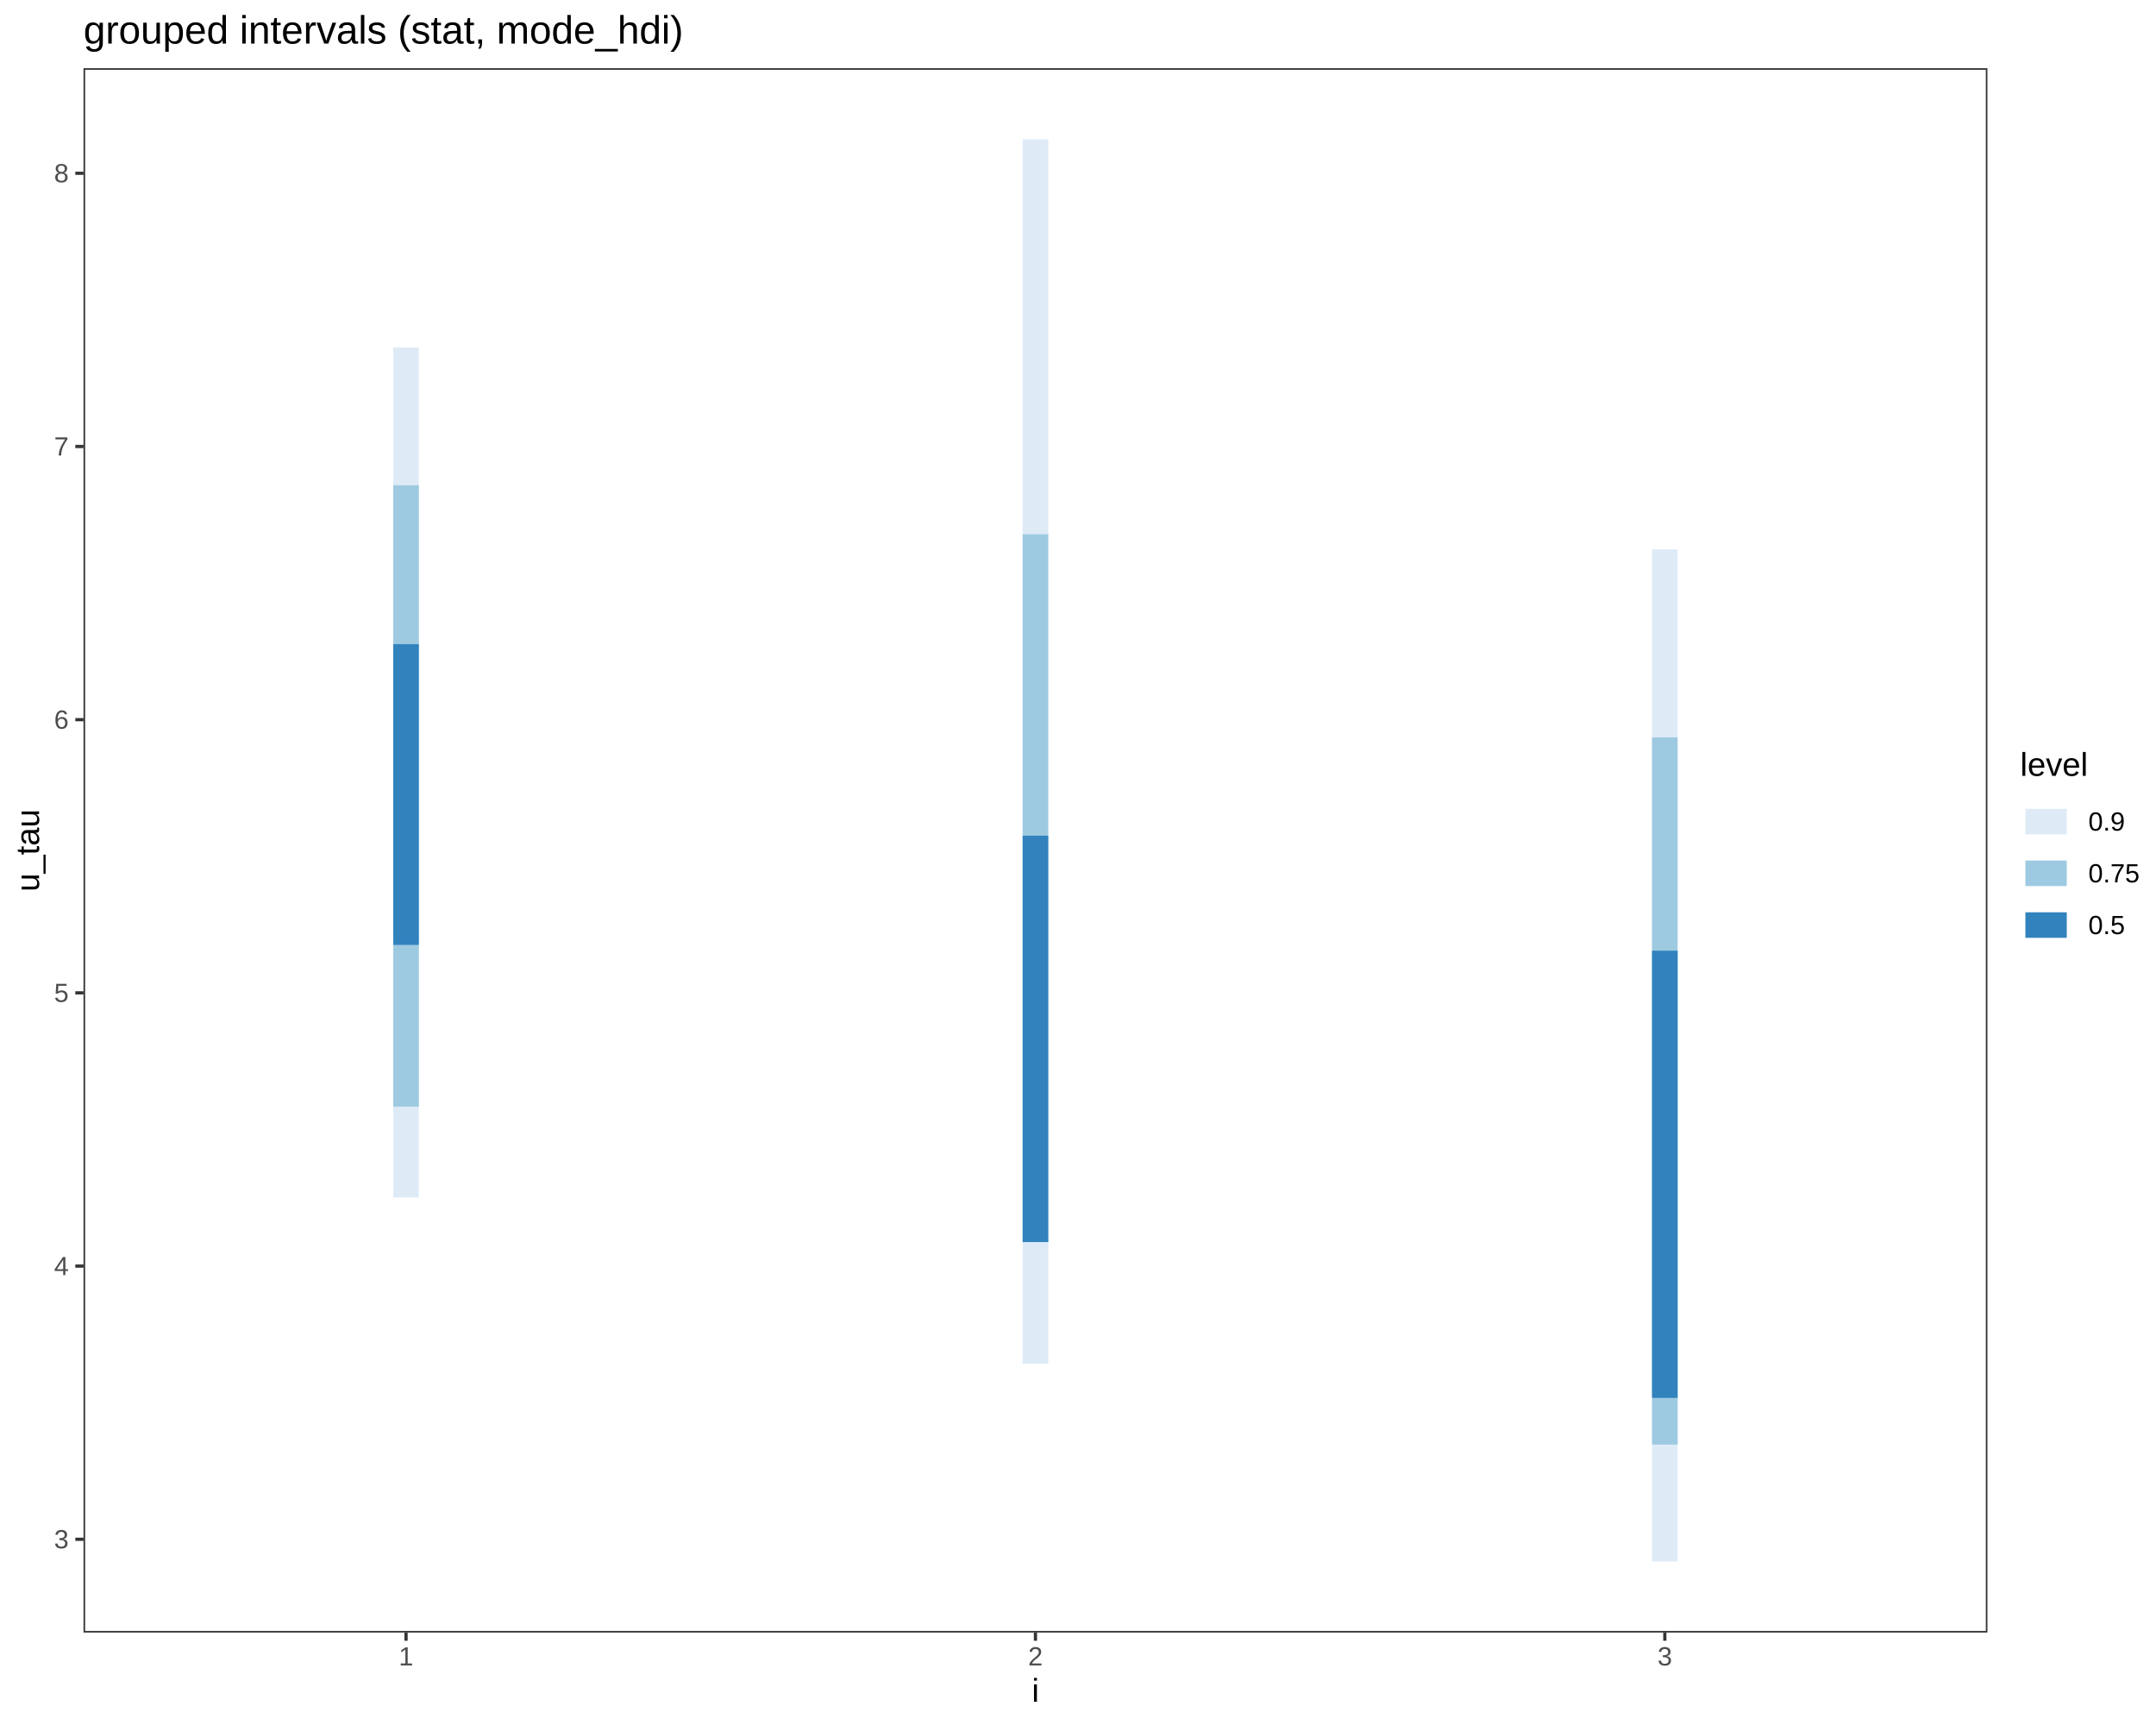
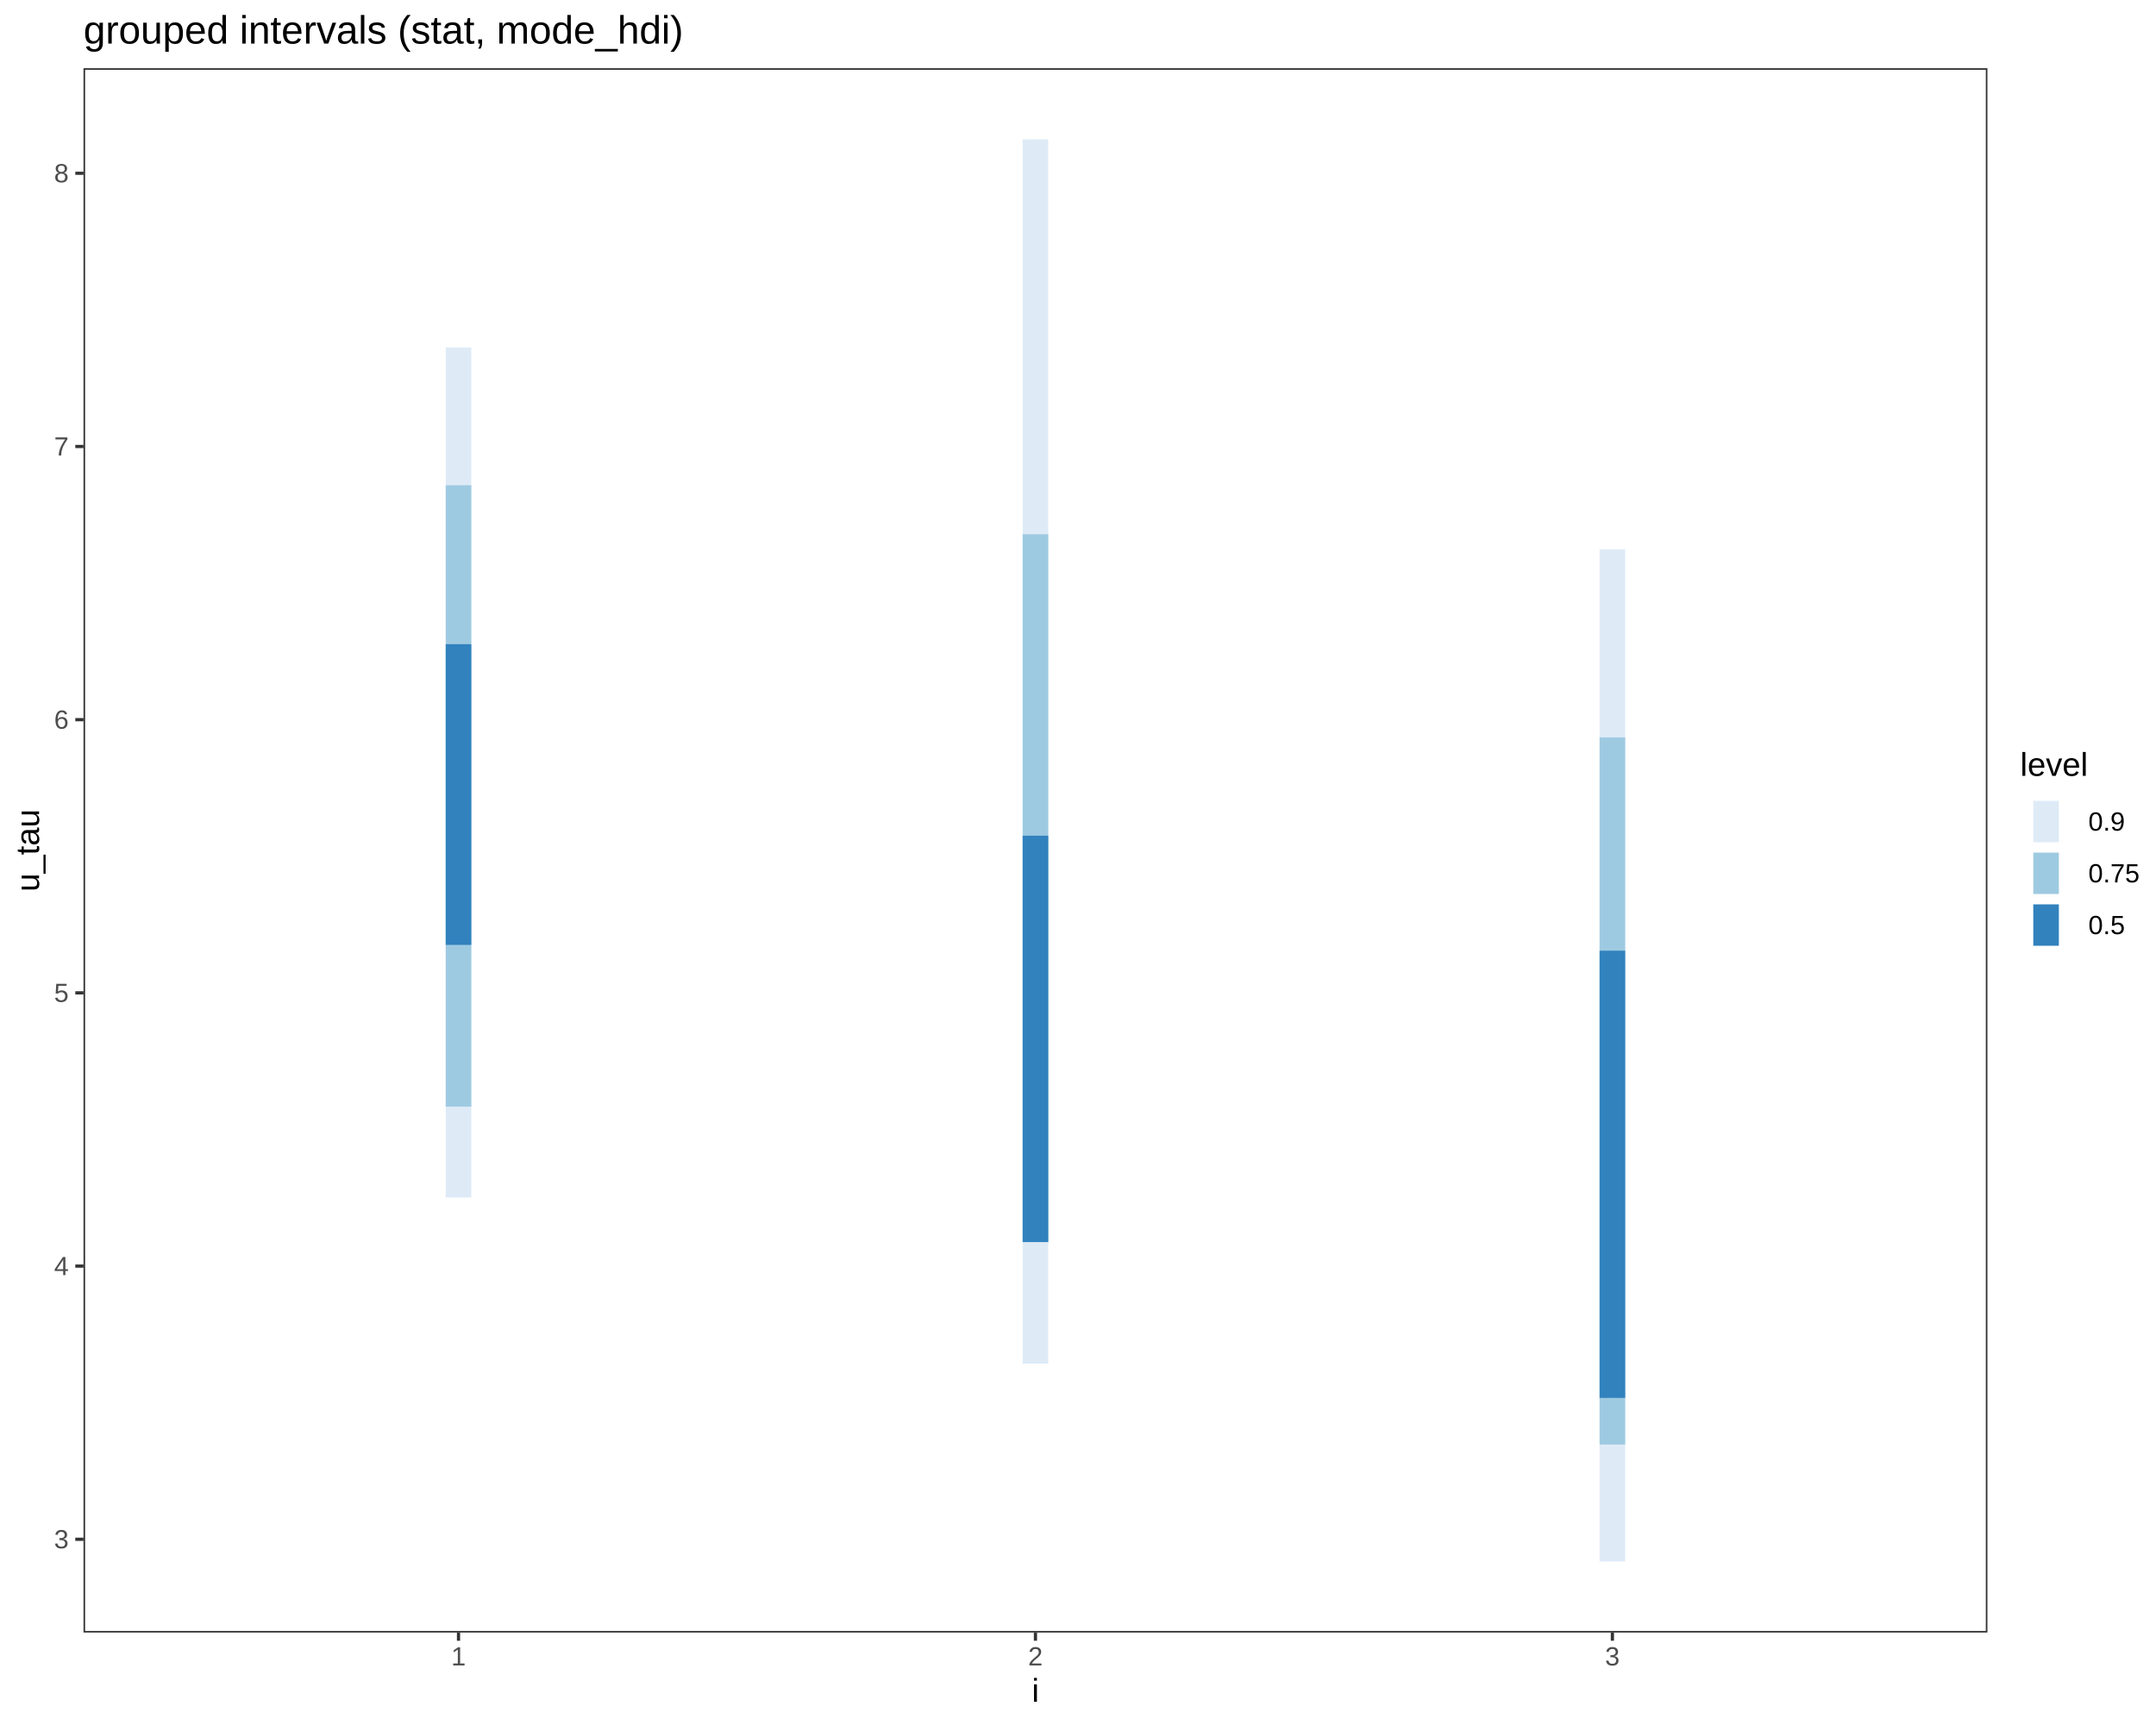
<svg xmlns="http://www.w3.org/2000/svg" viewBox="0 0 720.00 576.00">
  <defs>
    <style type="text/css">
    line, polyline, polygon, path, rect, circle {
      fill: none;
      stroke: #000000;
      stroke-linecap: round;
      stroke-linejoin: round;
      stroke-miterlimit: 10.00;
    }
  </style>
  </defs>
  <rect width="100%" height="100%" style="stroke: none; fill: #FFFFFF;" />
  <rect x="0.00" y="0.00" width="720.00" height="576.00" style="stroke-width: 1.07; stroke: #FFFFFF; fill: #FFFFFF;" />
  <defs>
    <clipPath id="cpMjcuODl8NjYzLjY5fDU0NS4xM3wyMi43Nw==">
      <rect x="27.89" y="22.77" width="635.81" height="522.36" />
    </clipPath>
  </defs>
  <rect x="27.89" y="22.77" width="635.81" height="522.36" style="stroke-width: 1.07; stroke: none; fill: #FFFFFF;" clip-path="url(#cpMjcuODl8NjYzLjY5fDU0NS4xM3wyMi43Nw==)" />
-   <line x1="135.60" y1="399.85" x2="135.60" y2="116.02" style="stroke-width: 8.54; stroke: #DEEBF7; stroke-linecap: butt;" clip-path="url(#cpMjcuODl8NjYzLjY5fDU0NS4xM3wyMi43Nw==)" />
-   <line x1="135.60" y1="369.53" x2="135.60" y2="162.03" style="stroke-width: 8.54; stroke: #9ECAE1; stroke-linecap: butt;" clip-path="url(#cpMjcuODl8NjYzLjY5fDU0NS4xM3wyMi43Nw==)" />
-   <line x1="135.60" y1="315.51" x2="135.60" y2="215.10" style="stroke-width: 8.54; stroke: #3182BD; stroke-linecap: butt;" clip-path="url(#cpMjcuODl8NjYzLjY5fDU0NS4xM3wyMi43Nw==)" />
  <line x1="345.79" y1="455.32" x2="345.79" y2="46.52" style="stroke-width: 8.54; stroke: #DEEBF7; stroke-linecap: butt;" clip-path="url(#cpMjcuODl8NjYzLjY5fDU0NS4xM3wyMi43Nw==)" />
+   <line x1="538.46" y1="521.39" x2="538.46" y2="183.41" style="stroke-width: 8.54; stroke: #DEEBF7; stroke-linecap: butt;" clip-path="url(#cpMjcuODl8NjYzLjY5fDU0NS4xM3wyMi43Nw==)" />
+   <line x1="153.12" y1="399.85" x2="153.12" y2="116.02" style="stroke-width: 8.54; stroke: #DEEBF7; stroke-linecap: butt;" clip-path="url(#cpMjcuODl8NjYzLjY5fDU0NS4xM3wyMi43Nw==)" />
  <line x1="345.79" y1="414.73" x2="345.79" y2="178.39" style="stroke-width: 8.54; stroke: #9ECAE1; stroke-linecap: butt;" clip-path="url(#cpMjcuODl8NjYzLjY5fDU0NS4xM3wyMi43Nw==)" />
+   <line x1="538.46" y1="482.36" x2="538.46" y2="246.23" style="stroke-width: 8.54; stroke: #9ECAE1; stroke-linecap: butt;" clip-path="url(#cpMjcuODl8NjYzLjY5fDU0NS4xM3wyMi43Nw==)" />
+   <line x1="153.12" y1="369.53" x2="153.12" y2="162.03" style="stroke-width: 8.54; stroke: #9ECAE1; stroke-linecap: butt;" clip-path="url(#cpMjcuODl8NjYzLjY5fDU0NS4xM3wyMi43Nw==)" />
+   <line x1="538.46" y1="466.78" x2="538.46" y2="317.46" style="stroke-width: 8.54; stroke: #3182BD; stroke-linecap: butt;" clip-path="url(#cpMjcuODl8NjYzLjY5fDU0NS4xM3wyMi43Nw==)" />
  <line x1="345.79" y1="414.73" x2="345.79" y2="279.05" style="stroke-width: 8.54; stroke: #3182BD; stroke-linecap: butt;" clip-path="url(#cpMjcuODl8NjYzLjY5fDU0NS4xM3wyMi43Nw==)" />
-   <line x1="555.97" y1="521.39" x2="555.97" y2="183.41" style="stroke-width: 8.54; stroke: #DEEBF7; stroke-linecap: butt;" clip-path="url(#cpMjcuODl8NjYzLjY5fDU0NS4xM3wyMi43Nw==)" />
-   <line x1="555.97" y1="482.36" x2="555.97" y2="246.23" style="stroke-width: 8.54; stroke: #9ECAE1; stroke-linecap: butt;" clip-path="url(#cpMjcuODl8NjYzLjY5fDU0NS4xM3wyMi43Nw==)" />
-   <line x1="555.97" y1="466.78" x2="555.97" y2="317.46" style="stroke-width: 8.54; stroke: #3182BD; stroke-linecap: butt;" clip-path="url(#cpMjcuODl8NjYzLjY5fDU0NS4xM3wyMi43Nw==)" />
+   <line x1="153.12" y1="315.51" x2="153.12" y2="215.10" style="stroke-width: 8.54; stroke: #3182BD; stroke-linecap: butt;" clip-path="url(#cpMjcuODl8NjYzLjY5fDU0NS4xM3wyMi43Nw==)" />
  <rect x="27.89" y="22.77" width="635.81" height="522.36" style="stroke-width: 1.07; stroke: #333333;" clip-path="url(#cpMjcuODl8NjYzLjY5fDU0NS4xM3wyMi43Nw==)" />
  <defs>
    <clipPath id="cpMC4wMHw3MjAuMDB8NTc2LjAwfDAuMDA=">
      <rect x="0.00" y="0.00" width="720.00" height="576.00" />
    </clipPath>
  </defs>
  <g clip-path="url(#cpMC4wMHw3MjAuMDB8NTc2LjAwfDAuMDA=)">
    <text x="18.06" y="517.01" style="font-size: 8.80px; fill: #4D4D4D; font-family: Liberation Sans;" textLength="4.89px" lengthAdjust="spacingAndGlyphs">3</text>
  </g>
  <g clip-path="url(#cpMC4wMHw3MjAuMDB8NTc2LjAwfDAuMDA=)">
    <text x="18.06" y="425.78" style="font-size: 8.80px; fill: #4D4D4D; font-family: Liberation Sans;" textLength="4.89px" lengthAdjust="spacingAndGlyphs">4</text>
  </g>
  <g clip-path="url(#cpMC4wMHw3MjAuMDB8NTc2LjAwfDAuMDA=)">
    <text x="18.06" y="334.56" style="font-size: 8.80px; fill: #4D4D4D; font-family: Liberation Sans;" textLength="4.89px" lengthAdjust="spacingAndGlyphs">5</text>
  </g>
  <g clip-path="url(#cpMC4wMHw3MjAuMDB8NTc2LjAwfDAuMDA=)">
    <text x="18.06" y="243.33" style="font-size: 8.80px; fill: #4D4D4D; font-family: Liberation Sans;" textLength="4.89px" lengthAdjust="spacingAndGlyphs">6</text>
  </g>
  <g clip-path="url(#cpMC4wMHw3MjAuMDB8NTc2LjAwfDAuMDA=)">
    <text x="18.06" y="152.11" style="font-size: 8.80px; fill: #4D4D4D; font-family: Liberation Sans;" textLength="4.89px" lengthAdjust="spacingAndGlyphs">7</text>
  </g>
  <g clip-path="url(#cpMC4wMHw3MjAuMDB8NTc2LjAwfDAuMDA=)">
    <text x="18.06" y="60.88" style="font-size: 8.80px; fill: #4D4D4D; font-family: Liberation Sans;" textLength="4.89px" lengthAdjust="spacingAndGlyphs">8</text>
  </g>
  <polyline points="25.15,513.98 27.89,513.98 " style="stroke-width: 1.07; stroke: #333333; stroke-linecap: butt;" clip-path="url(#cpMC4wMHw3MjAuMDB8NTc2LjAwfDAuMDA=)" />
  <polyline points="25.15,422.76 27.89,422.76 " style="stroke-width: 1.07; stroke: #333333; stroke-linecap: butt;" clip-path="url(#cpMC4wMHw3MjAuMDB8NTc2LjAwfDAuMDA=)" />
  <polyline points="25.15,331.53 27.89,331.53 " style="stroke-width: 1.07; stroke: #333333; stroke-linecap: butt;" clip-path="url(#cpMC4wMHw3MjAuMDB8NTc2LjAwfDAuMDA=)" />
  <polyline points="25.15,240.31 27.89,240.31 " style="stroke-width: 1.07; stroke: #333333; stroke-linecap: butt;" clip-path="url(#cpMC4wMHw3MjAuMDB8NTc2LjAwfDAuMDA=)" />
  <polyline points="25.15,149.08 27.89,149.08 " style="stroke-width: 1.07; stroke: #333333; stroke-linecap: butt;" clip-path="url(#cpMC4wMHw3MjAuMDB8NTc2LjAwfDAuMDA=)" />
  <polyline points="25.15,57.86 27.89,57.86 " style="stroke-width: 1.07; stroke: #333333; stroke-linecap: butt;" clip-path="url(#cpMC4wMHw3MjAuMDB8NTc2LjAwfDAuMDA=)" />
-   <polyline points="135.60,547.87 135.60,545.13 " style="stroke-width: 1.07; stroke: #333333; stroke-linecap: butt;" clip-path="url(#cpMC4wMHw3MjAuMDB8NTc2LjAwfDAuMDA=)" />
+   <polyline points="153.12,547.87 153.12,545.13 " style="stroke-width: 1.07; stroke: #333333; stroke-linecap: butt;" clip-path="url(#cpMC4wMHw3MjAuMDB8NTc2LjAwfDAuMDA=)" />
  <polyline points="345.79,547.87 345.79,545.13 " style="stroke-width: 1.07; stroke: #333333; stroke-linecap: butt;" clip-path="url(#cpMC4wMHw3MjAuMDB8NTc2LjAwfDAuMDA=)" />
-   <polyline points="555.97,547.87 555.97,545.13 " style="stroke-width: 1.07; stroke: #333333; stroke-linecap: butt;" clip-path="url(#cpMC4wMHw3MjAuMDB8NTc2LjAwfDAuMDA=)" />
+   <polyline points="538.46,547.87 538.46,545.13 " style="stroke-width: 1.07; stroke: #333333; stroke-linecap: butt;" clip-path="url(#cpMC4wMHw3MjAuMDB8NTc2LjAwfDAuMDA=)" />
  <g clip-path="url(#cpMC4wMHw3MjAuMDB8NTc2LjAwfDAuMDA=)">
-     <text x="133.16" y="556.11" style="font-size: 8.80px; fill: #4D4D4D; font-family: Liberation Sans;" textLength="4.89px" lengthAdjust="spacingAndGlyphs">1</text>
+     <text x="150.67" y="556.11" style="font-size: 8.80px; fill: #4D4D4D; font-family: Liberation Sans;" textLength="4.89px" lengthAdjust="spacingAndGlyphs">1</text>
  </g>
  <g clip-path="url(#cpMC4wMHw3MjAuMDB8NTc2LjAwfDAuMDA=)">
    <text x="343.34" y="556.11" style="font-size: 8.80px; fill: #4D4D4D; font-family: Liberation Sans;" textLength="4.89px" lengthAdjust="spacingAndGlyphs">2</text>
  </g>
  <g clip-path="url(#cpMC4wMHw3MjAuMDB8NTc2LjAwfDAuMDA=)">
-     <text x="553.53" y="556.11" style="font-size: 8.80px; fill: #4D4D4D; font-family: Liberation Sans;" textLength="4.89px" lengthAdjust="spacingAndGlyphs">3</text>
+     <text x="536.01" y="556.11" style="font-size: 8.80px; fill: #4D4D4D; font-family: Liberation Sans;" textLength="4.89px" lengthAdjust="spacingAndGlyphs">3</text>
  </g>
  <g clip-path="url(#cpMC4wMHw3MjAuMDB8NTc2LjAwfDAuMDA=)">
    <text x="344.57" y="568.24" style="font-size: 11.00px; font-family: Liberation Sans;" textLength="2.44px" lengthAdjust="spacingAndGlyphs">i</text>
  </g>
  <g clip-path="url(#cpMC4wMHw3MjAuMDB8NTc2LjAwfDAuMDA=)">
    <text transform="translate(13.04,297.73) rotate(-90)" style="font-size: 11.00px; font-family: Liberation Sans;" textLength="27.56px" lengthAdjust="spacingAndGlyphs">u_tau</text>
  </g>
  <rect x="674.65" y="250.37" width="39.87" height="67.16" style="stroke-width: 1.07; stroke: none; fill: #FFFFFF;" clip-path="url(#cpMC4wMHw3MjAuMDB8NTc2LjAwfDAuMDA=)" />
  <g clip-path="url(#cpMC4wMHw3MjAuMDB8NTc2LjAwfDAuMDA=)">
    <text x="674.65" y="259.07" style="font-size: 11.00px; font-family: Liberation Sans;" textLength="22.62px" lengthAdjust="spacingAndGlyphs">level</text>
  </g>
  <rect x="674.65" y="265.69" width="17.28" height="17.28" style="stroke-width: 1.07; stroke: none; fill: #FFFFFF;" clip-path="url(#cpMC4wMHw3MjAuMDB8NTc2LjAwfDAuMDA=)" />
-   <line x1="676.38" y1="274.33" x2="690.20" y2="274.33" style="stroke-width: 8.54; stroke: #DEEBF7; stroke-linecap: butt;" clip-path="url(#cpMC4wMHw3MjAuMDB8NTc2LjAwfDAuMDA=)" />
+   <line x1="683.29" y1="281.24" x2="683.29" y2="267.42" style="stroke-width: 8.54; stroke: #DEEBF7; stroke-linecap: butt;" clip-path="url(#cpMC4wMHw3MjAuMDB8NTc2LjAwfDAuMDA=)" />
  <rect x="674.65" y="282.97" width="17.28" height="17.28" style="stroke-width: 1.07; stroke: none; fill: #FFFFFF;" clip-path="url(#cpMC4wMHw3MjAuMDB8NTc2LjAwfDAuMDA=)" />
-   <line x1="676.38" y1="291.61" x2="690.20" y2="291.61" style="stroke-width: 8.54; stroke: #9ECAE1; stroke-linecap: butt;" clip-path="url(#cpMC4wMHw3MjAuMDB8NTc2LjAwfDAuMDA=)" />
+   <line x1="683.29" y1="298.52" x2="683.29" y2="284.70" style="stroke-width: 8.54; stroke: #9ECAE1; stroke-linecap: butt;" clip-path="url(#cpMC4wMHw3MjAuMDB8NTc2LjAwfDAuMDA=)" />
  <rect x="674.65" y="300.25" width="17.28" height="17.28" style="stroke-width: 1.07; stroke: none; fill: #FFFFFF;" clip-path="url(#cpMC4wMHw3MjAuMDB8NTc2LjAwfDAuMDA=)" />
-   <line x1="676.38" y1="308.89" x2="690.20" y2="308.89" style="stroke-width: 8.54; stroke: #3182BD; stroke-linecap: butt;" clip-path="url(#cpMC4wMHw3MjAuMDB8NTc2LjAwfDAuMDA=)" />
+   <line x1="683.29" y1="315.80" x2="683.29" y2="301.98" style="stroke-width: 8.54; stroke: #3182BD; stroke-linecap: butt;" clip-path="url(#cpMC4wMHw3MjAuMDB8NTc2LjAwfDAuMDA=)" />
  <g clip-path="url(#cpMC4wMHw3MjAuMDB8NTc2LjAwfDAuMDA=)">
    <text x="697.41" y="277.36" style="font-size: 8.80px; font-family: Liberation Sans;" textLength="12.22px" lengthAdjust="spacingAndGlyphs">0.9</text>
  </g>
  <g clip-path="url(#cpMC4wMHw3MjAuMDB8NTc2LjAwfDAuMDA=)">
    <text x="697.41" y="294.64" style="font-size: 8.80px; font-family: Liberation Sans;" textLength="17.11px" lengthAdjust="spacingAndGlyphs">0.75</text>
  </g>
  <g clip-path="url(#cpMC4wMHw3MjAuMDB8NTc2LjAwfDAuMDA=)">
    <text x="697.41" y="311.92" style="font-size: 8.80px; font-family: Liberation Sans;" textLength="12.22px" lengthAdjust="spacingAndGlyphs">0.5</text>
  </g>
  <g clip-path="url(#cpMC4wMHw3MjAuMDB8NTc2LjAwfDAuMDA=)">
    <text x="27.89" y="14.56" style="font-size: 13.20px; font-family: Liberation Sans;" textLength="199.98px" lengthAdjust="spacingAndGlyphs">grouped intervals (stat, mode_hdi)</text>
  </g>
</svg>
